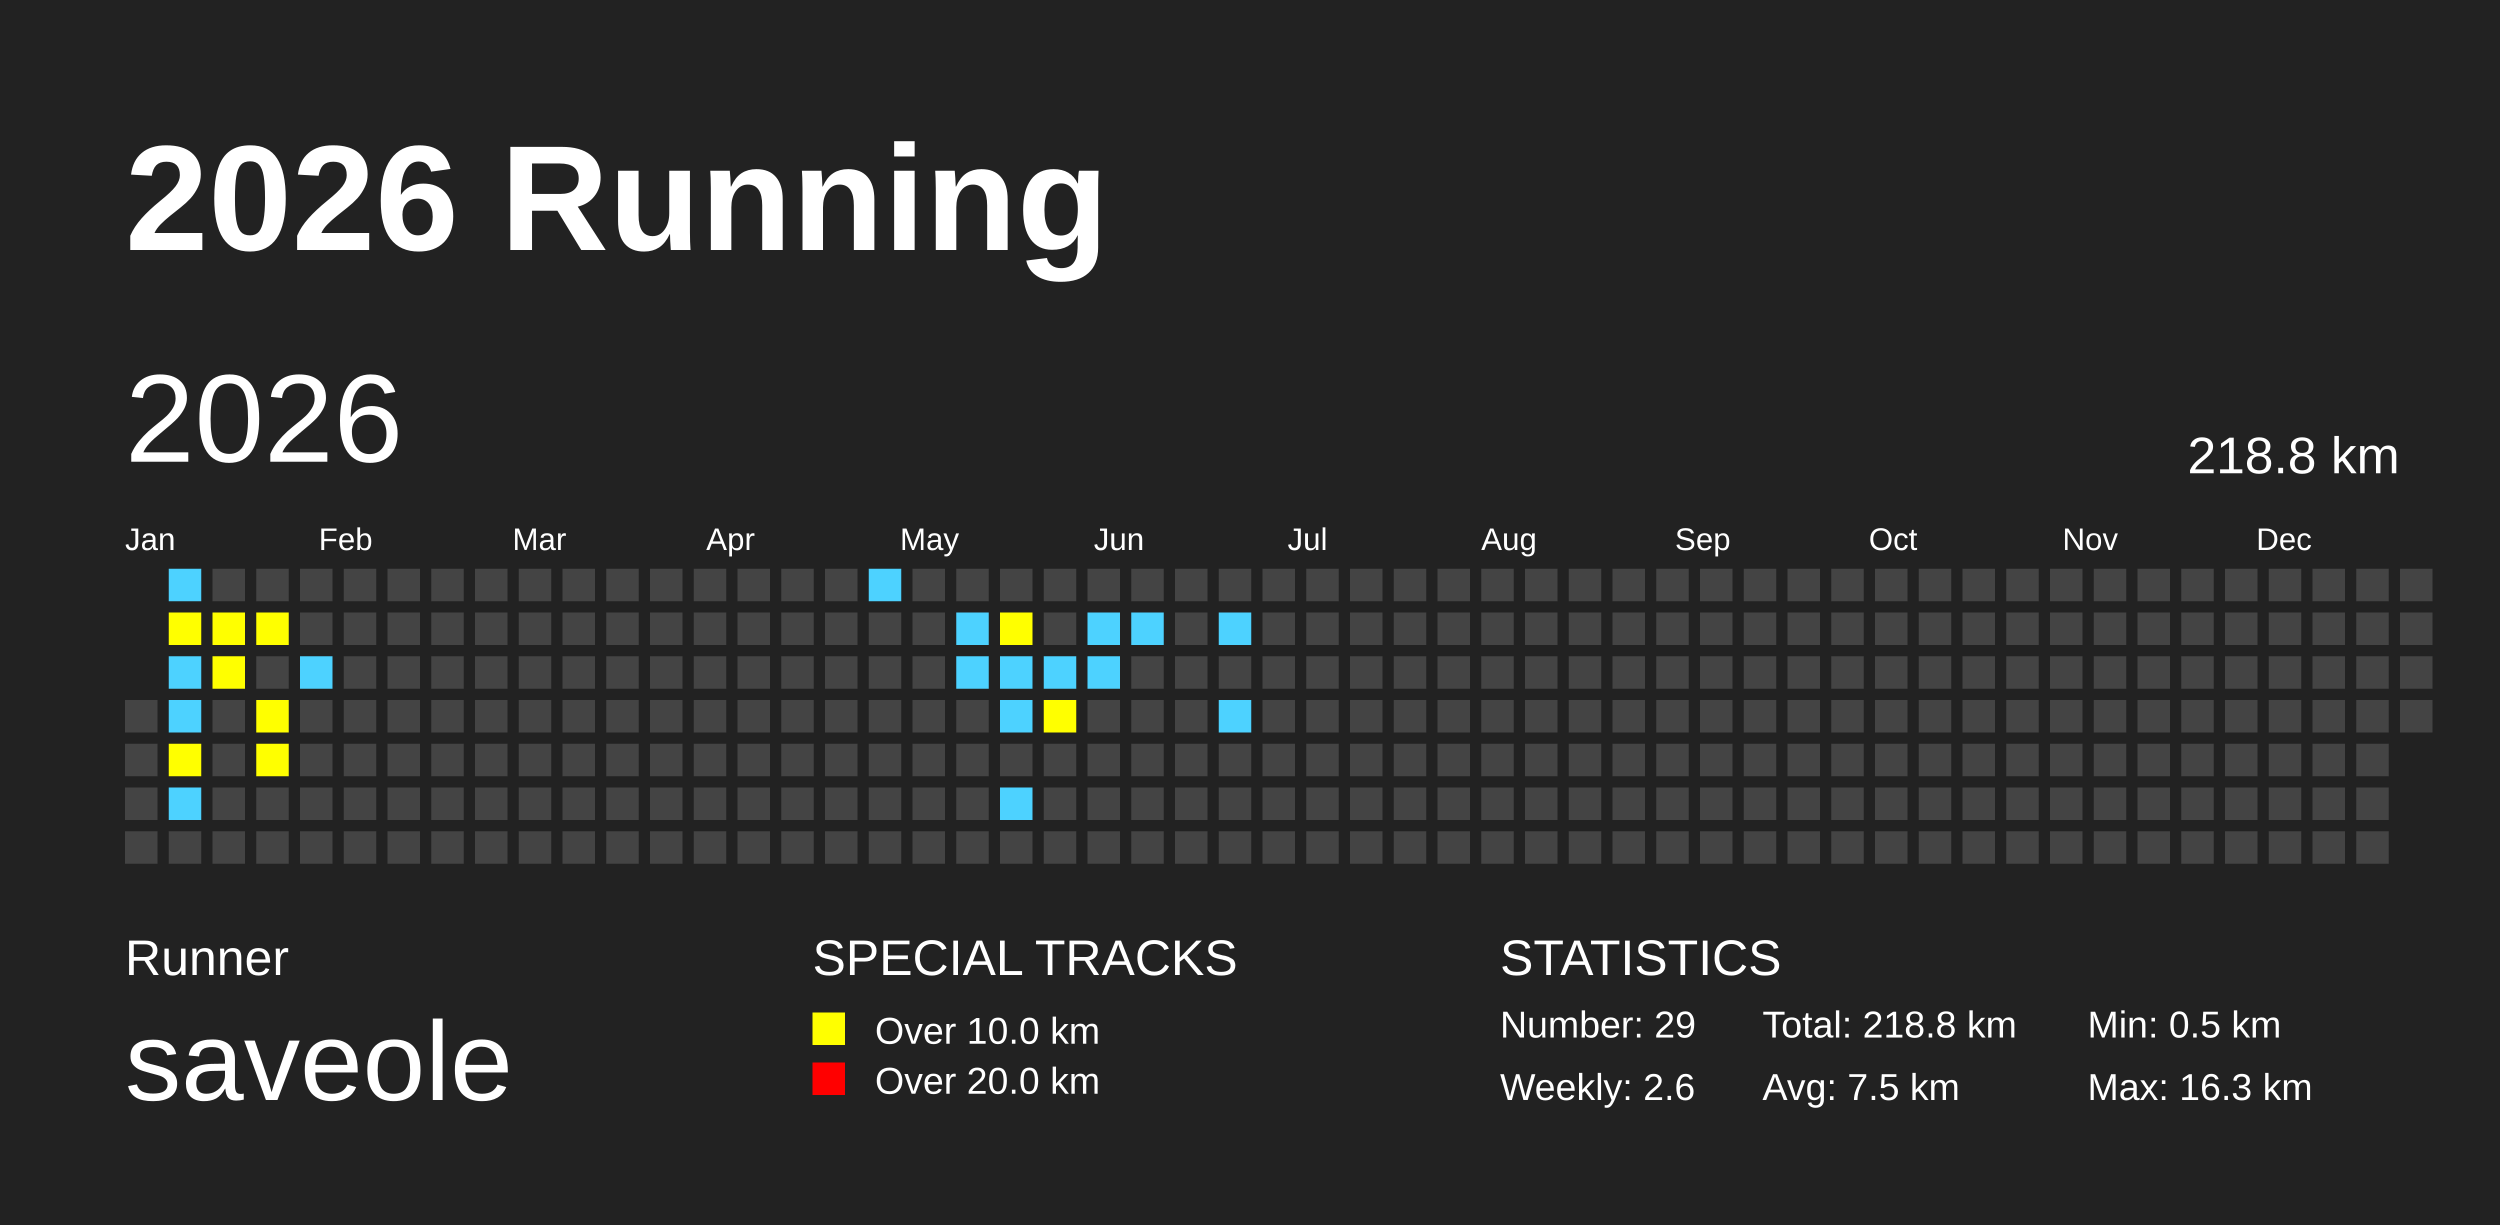
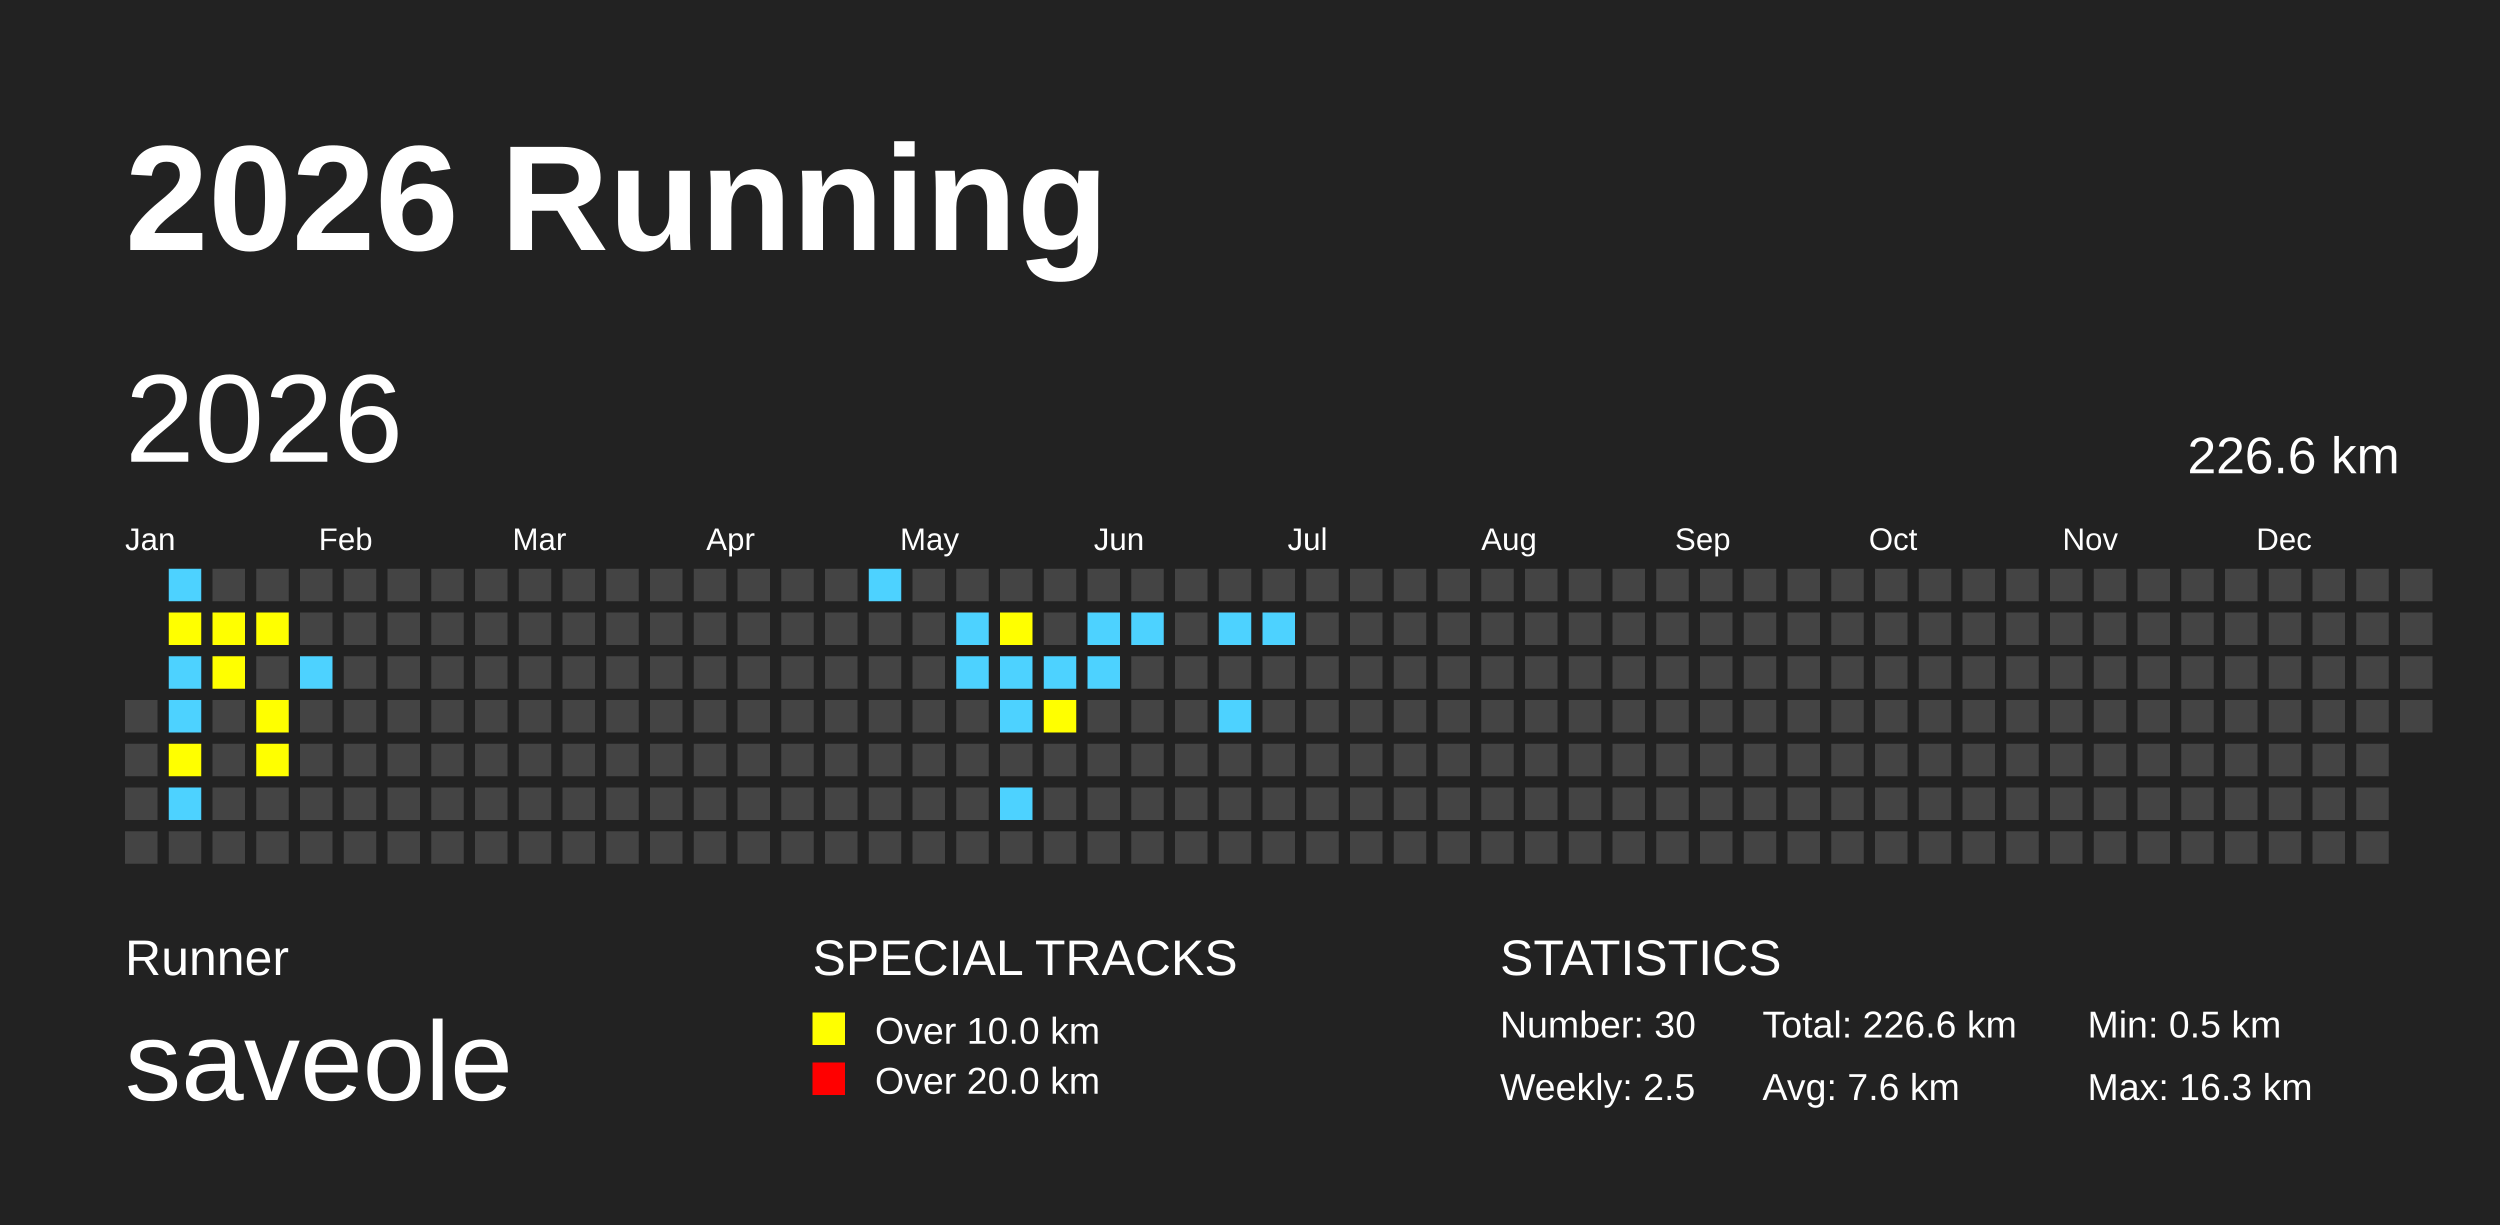
<svg xmlns="http://www.w3.org/2000/svg" baseProfile="full" height="98mm" version="1.1" viewBox="0,0,200,98" width="200mm">
  <defs />
  <rect fill="#222222" height="98" width="200" x="0" y="0" />
  <text fill="#FFFFFF" style="font-size:12px; font-family:Arial; font-weight:bold;" x="10" y="20">2026 Running</text>
  <text fill="#FFFFFF" style="font-size:4px; font-family:Arial" x="10" y="78">Runner</text>
  <text fill="#FFFFFF" style="font-size:9px; font-family:Arial" x="10" y="88">saveole</text>
  <text fill="#FFFFFF" style="font-size:4px; font-family:Arial" x="65" y="78">SPECIAL TRACKS</text>
  <rect fill="yellow" height="2.6" width="2.6" x="65" y="81" />
  <text fill="#FFFFFF" style="font-size:3px; font-family:Arial" x="70" y="83.5">Over 10.0 km</text>
  <rect fill="red" height="2.6" width="2.6" x="65" y="85" />
  <text fill="#FFFFFF" style="font-size:3px; font-family:Arial" x="70" y="87.5">Over 20.0 km</text>
  <text fill="#FFFFFF" style="font-size:4px; font-family:Arial" x="120" y="78">STATISTICS</text>
-   <text fill="#FFFFFF" style="font-size:3px; font-family:Arial" x="120" y="83">Number: 29</text>
-   <text fill="#FFFFFF" style="font-size:3px; font-family:Arial" x="120" y="88">Weekly: 2.6</text>
-   <text fill="#FFFFFF" style="font-size:3px; font-family:Arial" x="141" y="83">Total: 218.8 km</text>
-   <text fill="#FFFFFF" style="font-size:3px; font-family:Arial" x="141" y="88">Avg: 7.5 km</text>
+   <text fill="#FFFFFF" style="font-size:3px; font-family:Arial" x="120" y="83">Number: 30</text>
+   <text fill="#FFFFFF" style="font-size:3px; font-family:Arial" x="120" y="88">Weekly: 2.5</text>
+   <text fill="#FFFFFF" style="font-size:3px; font-family:Arial" x="141" y="83">Total: 226.6 km</text>
+   <text fill="#FFFFFF" style="font-size:3px; font-family:Arial" x="141" y="88">Avg: 7.6 km</text>
  <text fill="#FFFFFF" style="font-size:3px; font-family:Arial" x="167" y="83">Min: 0.5 km</text>
  <text fill="#FFFFFF" style="font-size:3px; font-family:Arial" x="167" y="88">Max: 16.3 km</text>
  <text dominant-baseline="hanging" fill="#FFFFFF" style="font-size:10.0px; font-family:Arial;" x="10" y="30">2026</text>
-   <text dominant-baseline="hanging" fill="#FFFFFF" style="font-size:4.125px; font-family:Arial;" x="175" y="35">218.8 km</text>
+   <text dominant-baseline="hanging" fill="#FFFFFF" style="font-size:4.125px; font-family:Arial;" x="175" y="35">226.6 km</text>
  <text fill="#FFFFFF" style="font-size:2.5px; font-family:Arial" x="10.0" y="44">Jan</text>
  <text fill="#FFFFFF" style="font-size:2.5px; font-family:Arial" x="25.5" y="44">Feb</text>
  <text fill="#FFFFFF" style="font-size:2.5px; font-family:Arial" x="41.0" y="44">Mar</text>
  <text fill="#FFFFFF" style="font-size:2.5px; font-family:Arial" x="56.5" y="44">Apr</text>
  <text fill="#FFFFFF" style="font-size:2.5px; font-family:Arial" x="72.0" y="44">May</text>
  <text fill="#FFFFFF" style="font-size:2.5px; font-family:Arial" x="87.5" y="44">Jun</text>
  <text fill="#FFFFFF" style="font-size:2.5px; font-family:Arial" x="103.0" y="44">Jul</text>
  <text fill="#FFFFFF" style="font-size:2.5px; font-family:Arial" x="118.5" y="44">Aug</text>
  <text fill="#FFFFFF" style="font-size:2.5px; font-family:Arial" x="134.0" y="44">Sep</text>
  <text fill="#FFFFFF" style="font-size:2.5px; font-family:Arial" x="149.5" y="44">Oct</text>
  <text fill="#FFFFFF" style="font-size:2.5px; font-family:Arial" x="165.0" y="44">Nov</text>
  <text fill="#FFFFFF" style="font-size:2.5px; font-family:Arial" x="180.5" y="44">Dec</text>
  <rect fill="#444444" height="2.6" width="2.6" x="10.0" y="56.0" />
  <rect fill="#444444" height="2.6" width="2.6" x="10.0" y="59.5" />
  <rect fill="#444444" height="2.6" width="2.6" x="10.0" y="63.0" />
  <rect fill="#444444" height="2.6" width="2.6" x="10.0" y="66.5" />
  <rect fill="#4DD2FF" height="2.6" width="2.6" x="13.5" y="45.5" />
  <rect fill="yellow" height="2.6" width="2.6" x="13.5" y="49.0" />
  <rect fill="#4DD2FF" height="2.6" width="2.6" x="13.5" y="52.5" />
  <rect fill="#4DD2FF" height="2.6" width="2.6" x="13.5" y="56.0" />
  <rect fill="yellow" height="2.6" width="2.6" x="13.5" y="59.5" />
  <rect fill="#4DD2FF" height="2.6" width="2.6" x="13.5" y="63.0" />
  <rect fill="#444444" height="2.6" width="2.6" x="13.5" y="66.5" />
  <rect fill="#444444" height="2.6" width="2.6" x="17.0" y="45.5" />
  <rect fill="yellow" height="2.6" width="2.6" x="17.0" y="49.0" />
  <rect fill="yellow" height="2.6" width="2.6" x="17.0" y="52.5" />
  <rect fill="#444444" height="2.6" width="2.6" x="17.0" y="56.0" />
  <rect fill="#444444" height="2.6" width="2.6" x="17.0" y="59.5" />
  <rect fill="#444444" height="2.6" width="2.6" x="17.0" y="63.0" />
  <rect fill="#444444" height="2.6" width="2.6" x="17.0" y="66.5" />
  <rect fill="#444444" height="2.6" width="2.6" x="20.5" y="45.5" />
  <rect fill="yellow" height="2.6" width="2.6" x="20.5" y="49.0" />
  <rect fill="#444444" height="2.6" width="2.6" x="20.5" y="52.5" />
  <rect fill="yellow" height="2.6" width="2.6" x="20.5" y="56.0" />
  <rect fill="yellow" height="2.6" width="2.6" x="20.5" y="59.5" />
  <rect fill="#444444" height="2.6" width="2.6" x="20.5" y="63.0" />
  <rect fill="#444444" height="2.6" width="2.6" x="20.5" y="66.5" />
  <rect fill="#444444" height="2.6" width="2.6" x="24.0" y="45.5" />
  <rect fill="#444444" height="2.6" width="2.6" x="24.0" y="49.0" />
  <rect fill="#4DD2FF" height="2.6" width="2.6" x="24.0" y="52.5" />
  <rect fill="#444444" height="2.6" width="2.6" x="24.0" y="56.0" />
  <rect fill="#444444" height="2.6" width="2.6" x="24.0" y="59.5" />
  <rect fill="#444444" height="2.6" width="2.6" x="24.0" y="63.0" />
  <rect fill="#444444" height="2.6" width="2.6" x="24.0" y="66.5" />
  <rect fill="#444444" height="2.6" width="2.6" x="27.5" y="45.5" />
  <rect fill="#444444" height="2.6" width="2.6" x="27.5" y="49.0" />
  <rect fill="#444444" height="2.6" width="2.6" x="27.5" y="52.5" />
  <rect fill="#444444" height="2.6" width="2.6" x="27.5" y="56.0" />
  <rect fill="#444444" height="2.6" width="2.6" x="27.5" y="59.5" />
  <rect fill="#444444" height="2.6" width="2.6" x="27.5" y="63.0" />
  <rect fill="#444444" height="2.6" width="2.6" x="27.5" y="66.5" />
  <rect fill="#444444" height="2.6" width="2.6" x="31.0" y="45.5" />
  <rect fill="#444444" height="2.6" width="2.6" x="31.0" y="49.0" />
  <rect fill="#444444" height="2.6" width="2.6" x="31.0" y="52.5" />
  <rect fill="#444444" height="2.6" width="2.6" x="31.0" y="56.0" />
  <rect fill="#444444" height="2.6" width="2.6" x="31.0" y="59.5" />
  <rect fill="#444444" height="2.6" width="2.6" x="31.0" y="63.0" />
  <rect fill="#444444" height="2.6" width="2.6" x="31.0" y="66.5" />
  <rect fill="#444444" height="2.6" width="2.6" x="34.5" y="45.5" />
  <rect fill="#444444" height="2.6" width="2.6" x="34.5" y="49.0" />
  <rect fill="#444444" height="2.6" width="2.6" x="34.5" y="52.5" />
  <rect fill="#444444" height="2.6" width="2.6" x="34.5" y="56.0" />
  <rect fill="#444444" height="2.6" width="2.6" x="34.5" y="59.5" />
  <rect fill="#444444" height="2.6" width="2.6" x="34.5" y="63.0" />
  <rect fill="#444444" height="2.6" width="2.6" x="34.5" y="66.5" />
  <rect fill="#444444" height="2.6" width="2.6" x="38.0" y="45.5" />
  <rect fill="#444444" height="2.6" width="2.6" x="38.0" y="49.0" />
  <rect fill="#444444" height="2.6" width="2.6" x="38.0" y="52.5" />
  <rect fill="#444444" height="2.6" width="2.6" x="38.0" y="56.0" />
  <rect fill="#444444" height="2.6" width="2.6" x="38.0" y="59.5" />
  <rect fill="#444444" height="2.6" width="2.6" x="38.0" y="63.0" />
  <rect fill="#444444" height="2.6" width="2.6" x="38.0" y="66.5" />
  <rect fill="#444444" height="2.6" width="2.6" x="41.5" y="45.5" />
  <rect fill="#444444" height="2.6" width="2.6" x="41.5" y="49.0" />
  <rect fill="#444444" height="2.6" width="2.6" x="41.5" y="52.5" />
  <rect fill="#444444" height="2.6" width="2.6" x="41.5" y="56.0" />
  <rect fill="#444444" height="2.6" width="2.6" x="41.5" y="59.5" />
  <rect fill="#444444" height="2.6" width="2.6" x="41.5" y="63.0" />
  <rect fill="#444444" height="2.6" width="2.6" x="41.5" y="66.5" />
  <rect fill="#444444" height="2.6" width="2.6" x="45.0" y="45.5" />
  <rect fill="#444444" height="2.6" width="2.6" x="45.0" y="49.0" />
  <rect fill="#444444" height="2.6" width="2.6" x="45.0" y="52.5" />
  <rect fill="#444444" height="2.6" width="2.6" x="45.0" y="56.0" />
  <rect fill="#444444" height="2.6" width="2.6" x="45.0" y="59.5" />
  <rect fill="#444444" height="2.6" width="2.6" x="45.0" y="63.0" />
  <rect fill="#444444" height="2.6" width="2.6" x="45.0" y="66.5" />
  <rect fill="#444444" height="2.6" width="2.6" x="48.5" y="45.5" />
  <rect fill="#444444" height="2.6" width="2.6" x="48.5" y="49.0" />
  <rect fill="#444444" height="2.6" width="2.6" x="48.5" y="52.5" />
  <rect fill="#444444" height="2.6" width="2.6" x="48.5" y="56.0" />
  <rect fill="#444444" height="2.6" width="2.6" x="48.5" y="59.5" />
  <rect fill="#444444" height="2.6" width="2.6" x="48.5" y="63.0" />
  <rect fill="#444444" height="2.6" width="2.6" x="48.5" y="66.5" />
  <rect fill="#444444" height="2.6" width="2.6" x="52.0" y="45.5" />
  <rect fill="#444444" height="2.6" width="2.6" x="52.0" y="49.0" />
  <rect fill="#444444" height="2.6" width="2.6" x="52.0" y="52.5" />
  <rect fill="#444444" height="2.6" width="2.6" x="52.0" y="56.0" />
  <rect fill="#444444" height="2.6" width="2.6" x="52.0" y="59.5" />
  <rect fill="#444444" height="2.6" width="2.6" x="52.0" y="63.0" />
  <rect fill="#444444" height="2.6" width="2.6" x="52.0" y="66.5" />
  <rect fill="#444444" height="2.6" width="2.6" x="55.5" y="45.5" />
  <rect fill="#444444" height="2.6" width="2.6" x="55.5" y="49.0" />
  <rect fill="#444444" height="2.6" width="2.6" x="55.5" y="52.5" />
  <rect fill="#444444" height="2.6" width="2.6" x="55.5" y="56.0" />
  <rect fill="#444444" height="2.6" width="2.6" x="55.5" y="59.5" />
  <rect fill="#444444" height="2.6" width="2.6" x="55.5" y="63.0" />
  <rect fill="#444444" height="2.6" width="2.6" x="55.5" y="66.5" />
  <rect fill="#444444" height="2.6" width="2.6" x="59.0" y="45.5" />
  <rect fill="#444444" height="2.6" width="2.6" x="59.0" y="49.0" />
  <rect fill="#444444" height="2.6" width="2.6" x="59.0" y="52.5" />
  <rect fill="#444444" height="2.6" width="2.6" x="59.0" y="56.0" />
  <rect fill="#444444" height="2.6" width="2.6" x="59.0" y="59.5" />
  <rect fill="#444444" height="2.6" width="2.6" x="59.0" y="63.0" />
  <rect fill="#444444" height="2.6" width="2.6" x="59.0" y="66.5" />
  <rect fill="#444444" height="2.6" width="2.6" x="62.5" y="45.5" />
  <rect fill="#444444" height="2.6" width="2.6" x="62.5" y="49.0" />
  <rect fill="#444444" height="2.6" width="2.6" x="62.5" y="52.5" />
  <rect fill="#444444" height="2.6" width="2.6" x="62.5" y="56.0" />
  <rect fill="#444444" height="2.6" width="2.6" x="62.5" y="59.5" />
  <rect fill="#444444" height="2.6" width="2.6" x="62.5" y="63.0" />
  <rect fill="#444444" height="2.6" width="2.6" x="62.5" y="66.5" />
  <rect fill="#444444" height="2.6" width="2.6" x="66.0" y="45.5" />
  <rect fill="#444444" height="2.6" width="2.6" x="66.0" y="49.0" />
  <rect fill="#444444" height="2.6" width="2.6" x="66.0" y="52.5" />
  <rect fill="#444444" height="2.6" width="2.6" x="66.0" y="56.0" />
  <rect fill="#444444" height="2.6" width="2.6" x="66.0" y="59.5" />
  <rect fill="#444444" height="2.6" width="2.6" x="66.0" y="63.0" />
  <rect fill="#444444" height="2.6" width="2.6" x="66.0" y="66.5" />
  <rect fill="#4DD2FF" height="2.6" width="2.6" x="69.5" y="45.5" />
  <rect fill="#444444" height="2.6" width="2.6" x="69.5" y="49.0" />
  <rect fill="#444444" height="2.6" width="2.6" x="69.5" y="52.5" />
  <rect fill="#444444" height="2.6" width="2.6" x="69.5" y="56.0" />
  <rect fill="#444444" height="2.6" width="2.6" x="69.5" y="59.5" />
  <rect fill="#444444" height="2.6" width="2.6" x="69.5" y="63.0" />
  <rect fill="#444444" height="2.6" width="2.6" x="69.5" y="66.5" />
  <rect fill="#444444" height="2.6" width="2.6" x="73.0" y="45.5" />
  <rect fill="#444444" height="2.6" width="2.6" x="73.0" y="49.0" />
  <rect fill="#444444" height="2.6" width="2.6" x="73.0" y="52.5" />
  <rect fill="#444444" height="2.6" width="2.6" x="73.0" y="56.0" />
  <rect fill="#444444" height="2.6" width="2.6" x="73.0" y="59.5" />
  <rect fill="#444444" height="2.6" width="2.6" x="73.0" y="63.0" />
  <rect fill="#444444" height="2.6" width="2.6" x="73.0" y="66.5" />
  <rect fill="#444444" height="2.6" width="2.6" x="76.5" y="45.5" />
  <rect fill="#4DD2FF" height="2.6" width="2.6" x="76.5" y="49.0" />
  <rect fill="#4DD2FF" height="2.6" width="2.6" x="76.5" y="52.5" />
  <rect fill="#444444" height="2.6" width="2.6" x="76.5" y="56.0" />
  <rect fill="#444444" height="2.6" width="2.6" x="76.5" y="59.5" />
  <rect fill="#444444" height="2.6" width="2.6" x="76.5" y="63.0" />
  <rect fill="#444444" height="2.6" width="2.6" x="76.5" y="66.5" />
  <rect fill="#444444" height="2.6" width="2.6" x="80.0" y="45.5" />
  <rect fill="yellow" height="2.6" width="2.6" x="80.0" y="49.0" />
  <rect fill="#4DD2FF" height="2.6" width="2.6" x="80.0" y="52.5" />
  <rect fill="#4DD2FF" height="2.6" width="2.6" x="80.0" y="56.0" />
  <rect fill="#444444" height="2.6" width="2.6" x="80.0" y="59.5" />
  <rect fill="#4DD2FF" height="2.6" width="2.6" x="80.0" y="63.0" />
  <rect fill="#444444" height="2.6" width="2.6" x="80.0" y="66.5" />
  <rect fill="#444444" height="2.6" width="2.6" x="83.5" y="45.5" />
  <rect fill="#444444" height="2.6" width="2.6" x="83.5" y="49.0" />
  <rect fill="#4DD2FF" height="2.6" width="2.6" x="83.5" y="52.5" />
  <rect fill="yellow" height="2.6" width="2.6" x="83.5" y="56.0" />
  <rect fill="#444444" height="2.6" width="2.6" x="83.5" y="59.5" />
  <rect fill="#444444" height="2.6" width="2.6" x="83.5" y="63.0" />
  <rect fill="#444444" height="2.6" width="2.6" x="83.5" y="66.5" />
  <rect fill="#444444" height="2.6" width="2.6" x="87.0" y="45.5" />
  <rect fill="#4DD2FF" height="2.6" width="2.6" x="87.0" y="49.0" />
  <rect fill="#4DD2FF" height="2.6" width="2.6" x="87.0" y="52.5" />
  <rect fill="#444444" height="2.6" width="2.6" x="87.0" y="56.0" />
  <rect fill="#444444" height="2.6" width="2.6" x="87.0" y="59.5" />
  <rect fill="#444444" height="2.6" width="2.6" x="87.0" y="63.0" />
  <rect fill="#444444" height="2.6" width="2.6" x="87.0" y="66.5" />
  <rect fill="#444444" height="2.6" width="2.6" x="90.5" y="45.5" />
  <rect fill="#4DD2FF" height="2.6" width="2.6" x="90.5" y="49.0" />
  <rect fill="#444444" height="2.6" width="2.6" x="90.5" y="52.5" />
  <rect fill="#444444" height="2.6" width="2.6" x="90.5" y="56.0" />
  <rect fill="#444444" height="2.6" width="2.6" x="90.5" y="59.5" />
  <rect fill="#444444" height="2.6" width="2.6" x="90.5" y="63.0" />
  <rect fill="#444444" height="2.6" width="2.6" x="90.5" y="66.5" />
  <rect fill="#444444" height="2.6" width="2.6" x="94.0" y="45.5" />
  <rect fill="#444444" height="2.6" width="2.6" x="94.0" y="49.0" />
  <rect fill="#444444" height="2.6" width="2.6" x="94.0" y="52.5" />
  <rect fill="#444444" height="2.6" width="2.6" x="94.0" y="56.0" />
  <rect fill="#444444" height="2.6" width="2.6" x="94.0" y="59.5" />
  <rect fill="#444444" height="2.6" width="2.6" x="94.0" y="63.0" />
  <rect fill="#444444" height="2.6" width="2.6" x="94.0" y="66.5" />
  <rect fill="#444444" height="2.6" width="2.6" x="97.5" y="45.5" />
  <rect fill="#4DD2FF" height="2.6" width="2.6" x="97.5" y="49.0" />
  <rect fill="#444444" height="2.6" width="2.6" x="97.5" y="52.5" />
  <rect fill="#4DD2FF" height="2.6" width="2.6" x="97.5" y="56.0" />
  <rect fill="#444444" height="2.6" width="2.6" x="97.5" y="59.5" />
  <rect fill="#444444" height="2.6" width="2.6" x="97.5" y="63.0" />
  <rect fill="#444444" height="2.6" width="2.6" x="97.5" y="66.5" />
  <rect fill="#444444" height="2.6" width="2.6" x="101.0" y="45.5" />
-   <rect fill="#444444" height="2.6" width="2.6" x="101.0" y="49.0" />
+   <rect fill="#4DD2FF" height="2.6" width="2.6" x="101.0" y="49.0" />
  <rect fill="#444444" height="2.6" width="2.6" x="101.0" y="52.5" />
  <rect fill="#444444" height="2.6" width="2.6" x="101.0" y="56.0" />
  <rect fill="#444444" height="2.6" width="2.6" x="101.0" y="59.5" />
  <rect fill="#444444" height="2.6" width="2.6" x="101.0" y="63.0" />
  <rect fill="#444444" height="2.6" width="2.6" x="101.0" y="66.5" />
  <rect fill="#444444" height="2.6" width="2.6" x="104.5" y="45.5" />
  <rect fill="#444444" height="2.6" width="2.6" x="104.5" y="49.0" />
  <rect fill="#444444" height="2.6" width="2.6" x="104.5" y="52.5" />
  <rect fill="#444444" height="2.6" width="2.6" x="104.5" y="56.0" />
  <rect fill="#444444" height="2.6" width="2.6" x="104.5" y="59.5" />
  <rect fill="#444444" height="2.6" width="2.6" x="104.5" y="63.0" />
  <rect fill="#444444" height="2.6" width="2.6" x="104.5" y="66.5" />
  <rect fill="#444444" height="2.6" width="2.6" x="108.0" y="45.5" />
  <rect fill="#444444" height="2.6" width="2.6" x="108.0" y="49.0" />
  <rect fill="#444444" height="2.6" width="2.6" x="108.0" y="52.5" />
  <rect fill="#444444" height="2.6" width="2.6" x="108.0" y="56.0" />
  <rect fill="#444444" height="2.6" width="2.6" x="108.0" y="59.5" />
  <rect fill="#444444" height="2.6" width="2.6" x="108.0" y="63.0" />
  <rect fill="#444444" height="2.6" width="2.6" x="108.0" y="66.5" />
  <rect fill="#444444" height="2.6" width="2.6" x="111.5" y="45.5" />
  <rect fill="#444444" height="2.6" width="2.6" x="111.5" y="49.0" />
  <rect fill="#444444" height="2.6" width="2.6" x="111.5" y="52.5" />
  <rect fill="#444444" height="2.6" width="2.6" x="111.5" y="56.0" />
  <rect fill="#444444" height="2.6" width="2.6" x="111.5" y="59.5" />
  <rect fill="#444444" height="2.6" width="2.6" x="111.5" y="63.0" />
  <rect fill="#444444" height="2.6" width="2.6" x="111.5" y="66.5" />
  <rect fill="#444444" height="2.6" width="2.6" x="115.0" y="45.5" />
  <rect fill="#444444" height="2.6" width="2.6" x="115.0" y="49.0" />
  <rect fill="#444444" height="2.6" width="2.6" x="115.0" y="52.5" />
  <rect fill="#444444" height="2.6" width="2.6" x="115.0" y="56.0" />
  <rect fill="#444444" height="2.6" width="2.6" x="115.0" y="59.5" />
  <rect fill="#444444" height="2.6" width="2.6" x="115.0" y="63.0" />
  <rect fill="#444444" height="2.6" width="2.6" x="115.0" y="66.5" />
  <rect fill="#444444" height="2.6" width="2.6" x="118.5" y="45.5" />
  <rect fill="#444444" height="2.6" width="2.6" x="118.5" y="49.0" />
  <rect fill="#444444" height="2.6" width="2.6" x="118.5" y="52.5" />
  <rect fill="#444444" height="2.6" width="2.6" x="118.5" y="56.0" />
  <rect fill="#444444" height="2.6" width="2.6" x="118.5" y="59.5" />
  <rect fill="#444444" height="2.6" width="2.6" x="118.5" y="63.0" />
  <rect fill="#444444" height="2.6" width="2.6" x="118.5" y="66.5" />
  <rect fill="#444444" height="2.6" width="2.6" x="122.0" y="45.5" />
  <rect fill="#444444" height="2.6" width="2.6" x="122.0" y="49.0" />
  <rect fill="#444444" height="2.6" width="2.6" x="122.0" y="52.5" />
  <rect fill="#444444" height="2.6" width="2.6" x="122.0" y="56.0" />
  <rect fill="#444444" height="2.6" width="2.6" x="122.0" y="59.5" />
  <rect fill="#444444" height="2.6" width="2.6" x="122.0" y="63.0" />
  <rect fill="#444444" height="2.6" width="2.6" x="122.0" y="66.5" />
  <rect fill="#444444" height="2.6" width="2.6" x="125.5" y="45.5" />
  <rect fill="#444444" height="2.6" width="2.6" x="125.5" y="49.0" />
  <rect fill="#444444" height="2.6" width="2.6" x="125.5" y="52.5" />
  <rect fill="#444444" height="2.6" width="2.6" x="125.5" y="56.0" />
  <rect fill="#444444" height="2.6" width="2.6" x="125.5" y="59.5" />
  <rect fill="#444444" height="2.6" width="2.6" x="125.5" y="63.0" />
  <rect fill="#444444" height="2.6" width="2.6" x="125.5" y="66.5" />
  <rect fill="#444444" height="2.6" width="2.6" x="129.0" y="45.5" />
  <rect fill="#444444" height="2.6" width="2.6" x="129.0" y="49.0" />
  <rect fill="#444444" height="2.6" width="2.6" x="129.0" y="52.5" />
  <rect fill="#444444" height="2.6" width="2.6" x="129.0" y="56.0" />
  <rect fill="#444444" height="2.6" width="2.6" x="129.0" y="59.5" />
  <rect fill="#444444" height="2.6" width="2.6" x="129.0" y="63.0" />
  <rect fill="#444444" height="2.6" width="2.6" x="129.0" y="66.5" />
  <rect fill="#444444" height="2.6" width="2.6" x="132.5" y="45.5" />
  <rect fill="#444444" height="2.6" width="2.6" x="132.5" y="49.0" />
  <rect fill="#444444" height="2.6" width="2.6" x="132.5" y="52.5" />
  <rect fill="#444444" height="2.6" width="2.6" x="132.5" y="56.0" />
  <rect fill="#444444" height="2.6" width="2.6" x="132.5" y="59.5" />
  <rect fill="#444444" height="2.6" width="2.6" x="132.5" y="63.0" />
  <rect fill="#444444" height="2.6" width="2.6" x="132.5" y="66.5" />
  <rect fill="#444444" height="2.6" width="2.6" x="136.0" y="45.5" />
  <rect fill="#444444" height="2.6" width="2.6" x="136.0" y="49.0" />
  <rect fill="#444444" height="2.6" width="2.6" x="136.0" y="52.5" />
  <rect fill="#444444" height="2.6" width="2.6" x="136.0" y="56.0" />
  <rect fill="#444444" height="2.6" width="2.6" x="136.0" y="59.5" />
  <rect fill="#444444" height="2.6" width="2.6" x="136.0" y="63.0" />
  <rect fill="#444444" height="2.6" width="2.6" x="136.0" y="66.5" />
  <rect fill="#444444" height="2.6" width="2.6" x="139.5" y="45.5" />
  <rect fill="#444444" height="2.6" width="2.6" x="139.5" y="49.0" />
  <rect fill="#444444" height="2.6" width="2.6" x="139.5" y="52.5" />
  <rect fill="#444444" height="2.6" width="2.6" x="139.5" y="56.0" />
  <rect fill="#444444" height="2.6" width="2.6" x="139.5" y="59.5" />
  <rect fill="#444444" height="2.6" width="2.6" x="139.5" y="63.0" />
  <rect fill="#444444" height="2.6" width="2.6" x="139.5" y="66.5" />
  <rect fill="#444444" height="2.6" width="2.6" x="143.0" y="45.5" />
  <rect fill="#444444" height="2.6" width="2.6" x="143.0" y="49.0" />
  <rect fill="#444444" height="2.6" width="2.6" x="143.0" y="52.5" />
  <rect fill="#444444" height="2.6" width="2.6" x="143.0" y="56.0" />
  <rect fill="#444444" height="2.6" width="2.6" x="143.0" y="59.5" />
  <rect fill="#444444" height="2.6" width="2.6" x="143.0" y="63.0" />
  <rect fill="#444444" height="2.6" width="2.6" x="143.0" y="66.5" />
  <rect fill="#444444" height="2.6" width="2.6" x="146.5" y="45.5" />
  <rect fill="#444444" height="2.6" width="2.6" x="146.5" y="49.0" />
  <rect fill="#444444" height="2.6" width="2.6" x="146.5" y="52.5" />
  <rect fill="#444444" height="2.6" width="2.6" x="146.5" y="56.0" />
  <rect fill="#444444" height="2.6" width="2.6" x="146.5" y="59.5" />
  <rect fill="#444444" height="2.6" width="2.6" x="146.5" y="63.0" />
  <rect fill="#444444" height="2.6" width="2.6" x="146.5" y="66.5" />
  <rect fill="#444444" height="2.6" width="2.6" x="150.0" y="45.5" />
  <rect fill="#444444" height="2.6" width="2.6" x="150.0" y="49.0" />
  <rect fill="#444444" height="2.6" width="2.6" x="150.0" y="52.5" />
  <rect fill="#444444" height="2.6" width="2.6" x="150.0" y="56.0" />
  <rect fill="#444444" height="2.6" width="2.6" x="150.0" y="59.5" />
  <rect fill="#444444" height="2.6" width="2.6" x="150.0" y="63.0" />
  <rect fill="#444444" height="2.6" width="2.6" x="150.0" y="66.5" />
  <rect fill="#444444" height="2.6" width="2.6" x="153.5" y="45.5" />
  <rect fill="#444444" height="2.6" width="2.6" x="153.5" y="49.0" />
  <rect fill="#444444" height="2.6" width="2.6" x="153.5" y="52.5" />
  <rect fill="#444444" height="2.6" width="2.6" x="153.5" y="56.0" />
  <rect fill="#444444" height="2.6" width="2.6" x="153.5" y="59.5" />
  <rect fill="#444444" height="2.6" width="2.6" x="153.5" y="63.0" />
  <rect fill="#444444" height="2.6" width="2.6" x="153.5" y="66.5" />
  <rect fill="#444444" height="2.6" width="2.6" x="157.0" y="45.5" />
  <rect fill="#444444" height="2.6" width="2.6" x="157.0" y="49.0" />
  <rect fill="#444444" height="2.6" width="2.6" x="157.0" y="52.5" />
  <rect fill="#444444" height="2.6" width="2.6" x="157.0" y="56.0" />
  <rect fill="#444444" height="2.6" width="2.6" x="157.0" y="59.5" />
  <rect fill="#444444" height="2.6" width="2.6" x="157.0" y="63.0" />
  <rect fill="#444444" height="2.6" width="2.6" x="157.0" y="66.5" />
  <rect fill="#444444" height="2.6" width="2.6" x="160.5" y="45.5" />
  <rect fill="#444444" height="2.6" width="2.6" x="160.5" y="49.0" />
  <rect fill="#444444" height="2.6" width="2.6" x="160.5" y="52.5" />
  <rect fill="#444444" height="2.6" width="2.6" x="160.5" y="56.0" />
  <rect fill="#444444" height="2.6" width="2.6" x="160.5" y="59.5" />
  <rect fill="#444444" height="2.6" width="2.6" x="160.5" y="63.0" />
  <rect fill="#444444" height="2.6" width="2.6" x="160.5" y="66.5" />
  <rect fill="#444444" height="2.6" width="2.6" x="164.0" y="45.5" />
  <rect fill="#444444" height="2.6" width="2.6" x="164.0" y="49.0" />
  <rect fill="#444444" height="2.6" width="2.6" x="164.0" y="52.5" />
  <rect fill="#444444" height="2.6" width="2.6" x="164.0" y="56.0" />
  <rect fill="#444444" height="2.6" width="2.6" x="164.0" y="59.5" />
  <rect fill="#444444" height="2.6" width="2.6" x="164.0" y="63.0" />
  <rect fill="#444444" height="2.6" width="2.6" x="164.0" y="66.5" />
  <rect fill="#444444" height="2.6" width="2.6" x="167.5" y="45.5" />
  <rect fill="#444444" height="2.6" width="2.6" x="167.5" y="49.0" />
  <rect fill="#444444" height="2.6" width="2.6" x="167.5" y="52.5" />
  <rect fill="#444444" height="2.6" width="2.6" x="167.5" y="56.0" />
  <rect fill="#444444" height="2.6" width="2.6" x="167.5" y="59.5" />
  <rect fill="#444444" height="2.6" width="2.6" x="167.5" y="63.0" />
  <rect fill="#444444" height="2.6" width="2.6" x="167.5" y="66.5" />
  <rect fill="#444444" height="2.6" width="2.6" x="171.0" y="45.5" />
  <rect fill="#444444" height="2.6" width="2.6" x="171.0" y="49.0" />
  <rect fill="#444444" height="2.6" width="2.6" x="171.0" y="52.5" />
  <rect fill="#444444" height="2.6" width="2.6" x="171.0" y="56.0" />
  <rect fill="#444444" height="2.6" width="2.6" x="171.0" y="59.5" />
  <rect fill="#444444" height="2.6" width="2.6" x="171.0" y="63.0" />
  <rect fill="#444444" height="2.6" width="2.6" x="171.0" y="66.5" />
  <rect fill="#444444" height="2.6" width="2.6" x="174.5" y="45.5" />
  <rect fill="#444444" height="2.6" width="2.6" x="174.5" y="49.0" />
  <rect fill="#444444" height="2.6" width="2.6" x="174.5" y="52.5" />
  <rect fill="#444444" height="2.6" width="2.6" x="174.5" y="56.0" />
  <rect fill="#444444" height="2.6" width="2.6" x="174.5" y="59.5" />
  <rect fill="#444444" height="2.6" width="2.6" x="174.5" y="63.0" />
  <rect fill="#444444" height="2.6" width="2.6" x="174.5" y="66.5" />
  <rect fill="#444444" height="2.6" width="2.6" x="178.0" y="45.5" />
  <rect fill="#444444" height="2.6" width="2.6" x="178.0" y="49.0" />
  <rect fill="#444444" height="2.6" width="2.6" x="178.0" y="52.5" />
  <rect fill="#444444" height="2.6" width="2.6" x="178.0" y="56.0" />
  <rect fill="#444444" height="2.6" width="2.6" x="178.0" y="59.5" />
  <rect fill="#444444" height="2.6" width="2.6" x="178.0" y="63.0" />
  <rect fill="#444444" height="2.6" width="2.6" x="178.0" y="66.5" />
  <rect fill="#444444" height="2.6" width="2.6" x="181.5" y="45.5" />
  <rect fill="#444444" height="2.6" width="2.6" x="181.5" y="49.0" />
  <rect fill="#444444" height="2.6" width="2.6" x="181.5" y="52.5" />
  <rect fill="#444444" height="2.6" width="2.6" x="181.5" y="56.0" />
  <rect fill="#444444" height="2.6" width="2.6" x="181.5" y="59.5" />
  <rect fill="#444444" height="2.6" width="2.6" x="181.5" y="63.0" />
  <rect fill="#444444" height="2.6" width="2.6" x="181.5" y="66.5" />
  <rect fill="#444444" height="2.6" width="2.6" x="185.0" y="45.5" />
  <rect fill="#444444" height="2.6" width="2.6" x="185.0" y="49.0" />
  <rect fill="#444444" height="2.6" width="2.6" x="185.0" y="52.5" />
  <rect fill="#444444" height="2.6" width="2.6" x="185.0" y="56.0" />
  <rect fill="#444444" height="2.6" width="2.6" x="185.0" y="59.5" />
  <rect fill="#444444" height="2.6" width="2.6" x="185.0" y="63.0" />
  <rect fill="#444444" height="2.6" width="2.6" x="185.0" y="66.5" />
  <rect fill="#444444" height="2.6" width="2.6" x="188.5" y="45.5" />
  <rect fill="#444444" height="2.6" width="2.6" x="188.5" y="49.0" />
  <rect fill="#444444" height="2.6" width="2.6" x="188.5" y="52.5" />
  <rect fill="#444444" height="2.6" width="2.6" x="188.5" y="56.0" />
  <rect fill="#444444" height="2.6" width="2.6" x="188.5" y="59.5" />
  <rect fill="#444444" height="2.6" width="2.6" x="188.5" y="63.0" />
  <rect fill="#444444" height="2.6" width="2.6" x="188.5" y="66.5" />
  <rect fill="#444444" height="2.6" width="2.6" x="192.0" y="45.5" />
  <rect fill="#444444" height="2.6" width="2.6" x="192.0" y="49.0" />
  <rect fill="#444444" height="2.6" width="2.6" x="192.0" y="52.5" />
  <rect fill="#444444" height="2.6" width="2.6" x="192.0" y="56.0" />
</svg>
